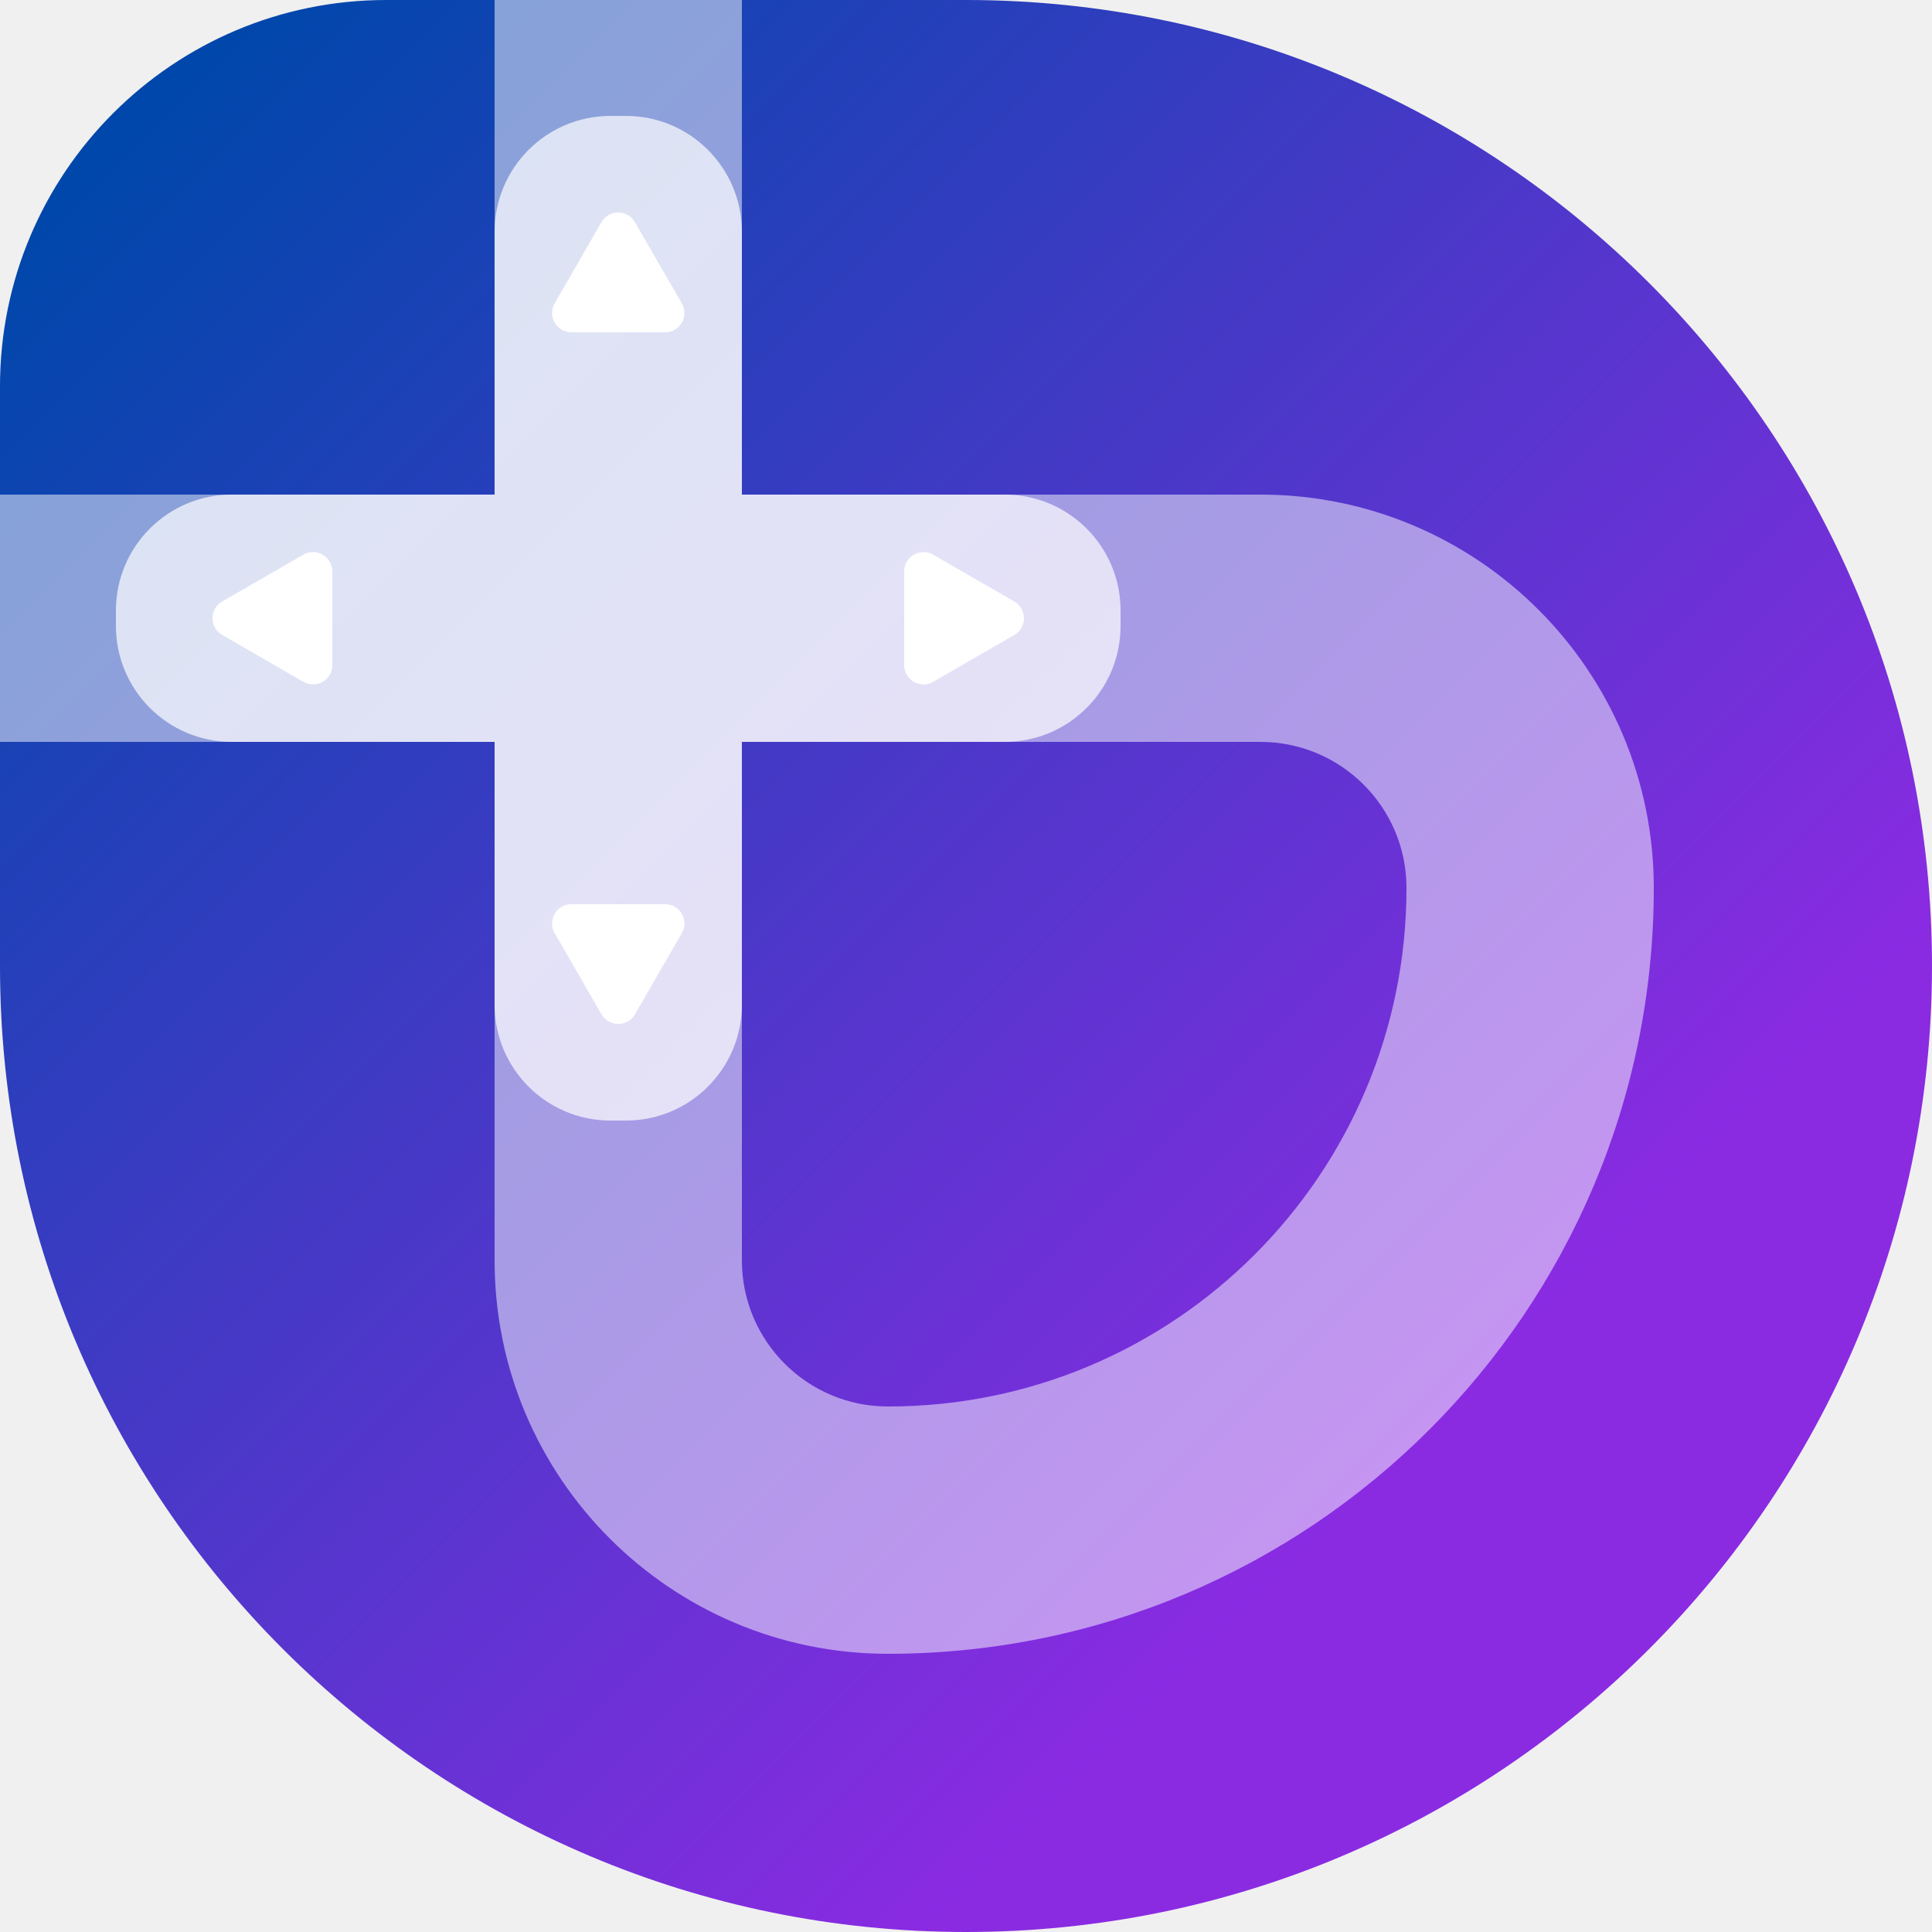
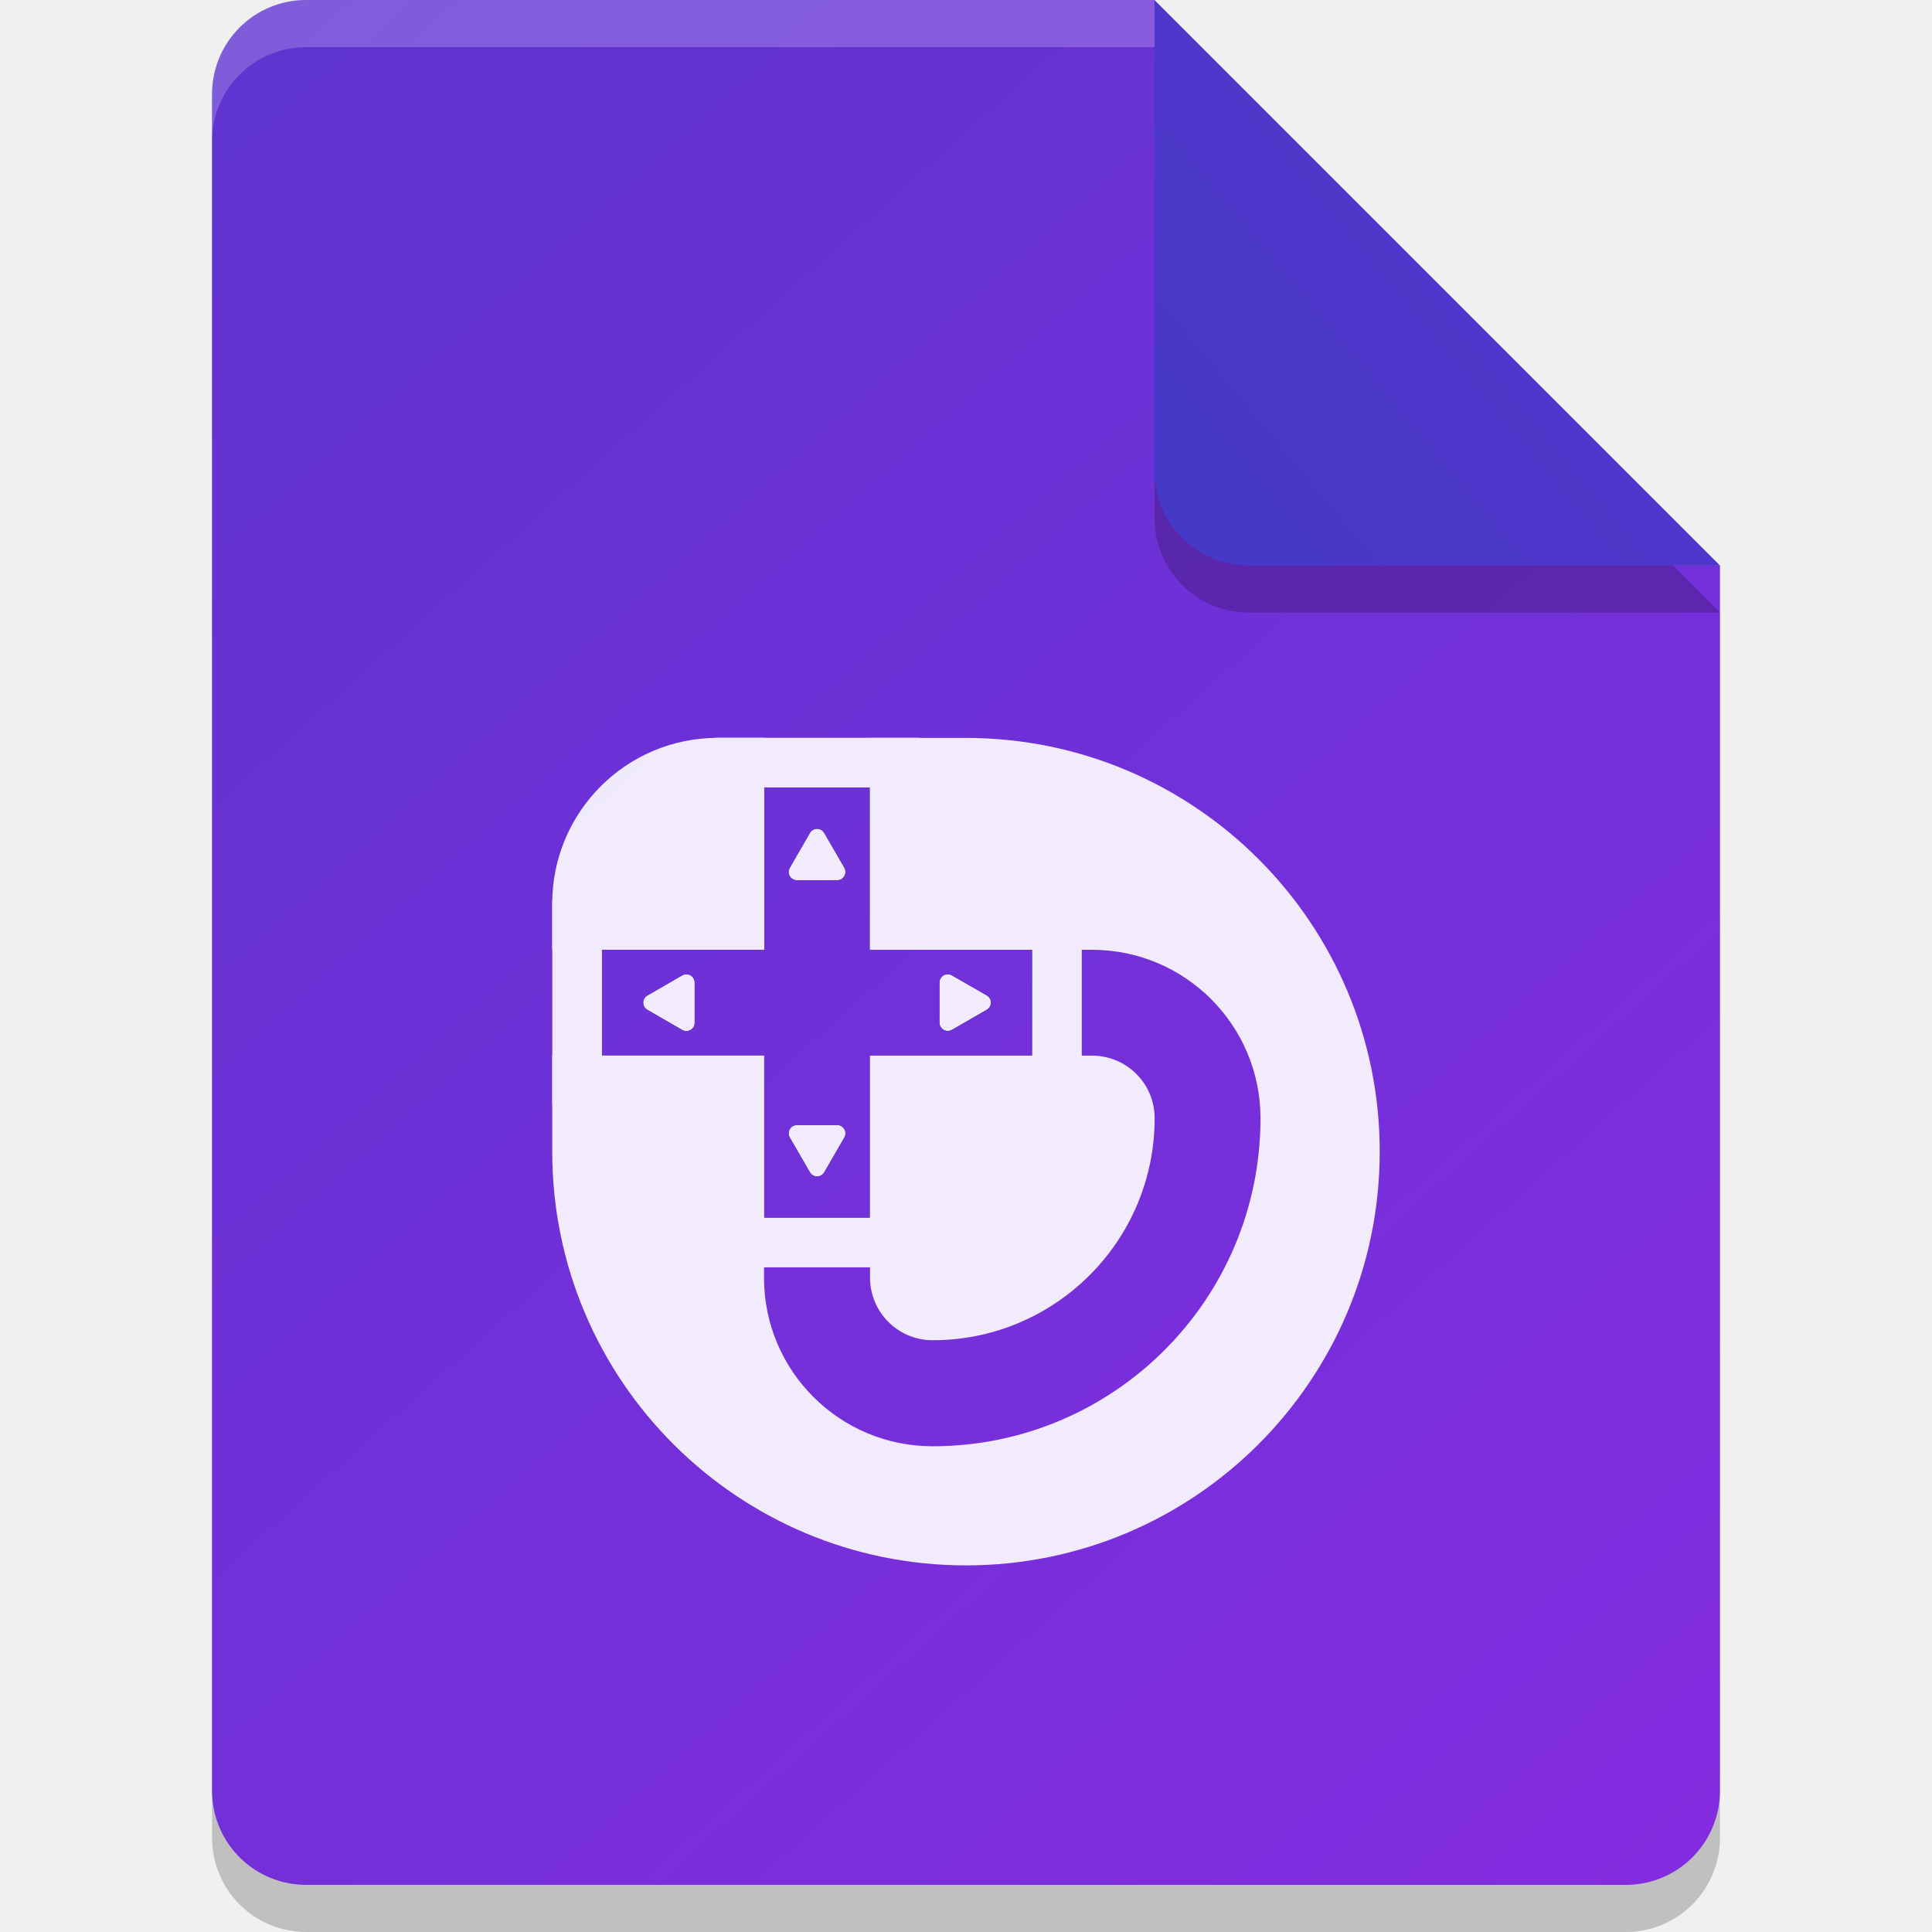
- <svg xmlns="http://www.w3.org/2000/svg" width="500" height="500" viewBox="0 0 500 500" fill="none" version="1.1" id="svg8">
-   <path d="M 0,100 C 0,44.772 44.772,0 100,0 h 150 c 138.071,0 250,111.929 250,250 v 0 c 0,138.071 -111.929,250 -250,250 v 0 C 111.929,500 0,388.071 0,250 Z" fill="url(#paint0_linear_1016_105)" id="path1" style="fill:url(#paint0_linear_1016_105)" />
-   <path fill-rule="evenodd" clip-rule="evenodd" d="m 128,0 h 64 V 128 H 326.185 C 382.416,128 428,173.584 428,229.815 428,339.269 339.27,428 229.815,428 173.584,428 128,382.416 128,326.185 V 192 H 0 v -64 h 128 z m 64,192 V 326.185 C 192,347.07 208.93,364 229.815,364 303.923,364 364,303.923 364,229.815 364,208.93 347.07,192 326.185,192 Z" fill="#ffffff" fill-opacity="0.5" id="path2" />
-   <path d="M 192,60 C 192,43.431 178.569,30 162,30 h -4 c -16.569,0 -30,13.431 -30,30 v 68 H 60 c -16.569,0 -30,13.431 -30,30 v 4 c 0,16.569 13.431,30 30,30 h 68 v 68 c 0,16.569 13.431,30 30,30 h 4 c 16.569,0 30,-13.431 30,-30 v -68 h 68 c 16.569,0 30,-13.431 30,-30 v -4 c 0,-16.569 -13.431,-30 -30,-30 h -68 z" fill="#ffffff" fill-opacity="0.7" id="path3" />
-   <path d="m 262.5,155.67 c 3.333,1.924 3.333,6.736 0,8.66 l -21,12.124 c -3.333,1.925 -7.5,-0.481 -7.5,-4.33 v -24.248 c 0,-3.849 4.167,-6.255 7.5,-4.33 z" fill="#ffffff" id="path4" />
-   <path d="m 164.33,262.5 c -1.924,3.333 -6.736,3.333 -8.66,0 l -12.124,-21 c -1.925,-3.333 0.481,-7.5 4.33,-7.5 h 24.248 c 3.849,0 6.255,4.167 4.33,7.5 z" fill="#ffffff" id="path5" />
-   <path d="m 155.67,57.5 c 1.924,-3.333 6.736,-3.333 8.66,0 l 12.124,21 c 1.925,3.333 -0.481,7.5 -4.33,7.5 h -24.248 c -3.849,0 -6.255,-4.167 -4.33,-7.5 z" fill="#ffffff" id="path6" />
-   <path d="m 57.5,164.33 c -3.333,-1.924 -3.333,-6.736 0,-8.66 l 21,-12.124 c 3.333,-1.925 7.5,0.481 7.5,4.33 v 24.248 c 0,3.849 -4.167,6.255 -7.5,4.33 z" fill="#ffffff" id="path7" />
-   <defs id="defs8">
-     <linearGradient id="paint0_linear_1016_105" x1="50" y1="50" x2="550" y2="550" gradientUnits="userSpaceOnUse" gradientTransform="translate(-50,-50)">
-       <stop offset="0.068" stop-color="#0047AB" id="stop7" />
-       <stop offset="0.741" stop-color="#8A2BE2" id="stop8" />
+ <svg xmlns="http://www.w3.org/2000/svg" xmlns:xlink="http://www.w3.org/1999/xlink" width="20.5" height="20.5" version="1" id="svg7">
+   <defs id="defs1">
+     <linearGradient id="linearGradient3">
+       <stop style="stop-color:#0047ab;stop-opacity:1;" offset="0" id="stop3" />
+       <stop style="stop-color:#8a2be2;stop-opacity:1;" offset="1" id="stop4" />
    </linearGradient>
+     <linearGradient id="linearGradient1">
+       <stop style="stop-color:#8a2be2;stop-opacity:1;" offset="0" id="stop1" />
+       <stop style="stop-color:#0047ab;stop-opacity:1;" offset="1" id="stop2" />
+     </linearGradient>
+     <linearGradient xlink:href="#linearGradient1" id="linearGradient2" x1="22.808" y1="25.008" x2="-39.348" y2="-44.294" gradientUnits="userSpaceOnUse" gradientTransform="translate(-1.75,-2)" />
+     <linearGradient xlink:href="#linearGradient3" id="linearGradient4" x1="-7.358" y1="24.617" x2="34.336" y2="-10.172" gradientUnits="userSpaceOnUse" gradientTransform="translate(-1.75,-2)" />
  </defs>
+   <path style="opacity:0.2" d="m 3.25,0.5 c -0.554,0 -1,0.446 -1,1 v 18 c 0,0.554 0.446,1 1,1 h 14 c 0.554,0 1,-0.446 1,-1 V 6.5 L 12.75,6 12.25,0.5 Z" id="path1" />
+   <path fill="#c03630" d="m 3.25,0 c -0.554,0 -1,0.446 -1,1 v 18 c 0,0.554 0.446,1 1,1 h 14 c 0.554,0 1,-0.446 1,-1 V 6 L 12.75,5.5 12.25,0 Z" id="path2" style="fill:url(#linearGradient2);fill-opacity:1" />
+   <path fill="#ffffff" style="opacity:0.2" d="m 3.25,0 c -0.554,0 -1,0.446 -1,1 v 0.5 c 0,-0.554 0.446,-1 1,-1 h 9 l 5.5,5.5 h 0.5 l -6,-6 z" id="path3" />
+   <path style="opacity:0.2" d="m 12.25,0.5 v 5 c 0,0.552 0.448,1 1,1 h 5 z" id="path4" />
+   <path fill="#f36961" d="m 12.25,0 v 5 c 0,0.552 0.448,1 1,1 h 5 z" id="path5" style="opacity:1;fill:url(#linearGradient4);fill-opacity:1" />
+   <g id="g1" transform="translate(-1.308194,-2)" style="opacity:0.9;mix-blend-mode:lighten;image-rendering:auto">
+     <path fill-rule="evenodd" clip-rule="evenodd" d="m 8.924,9.829 c -0.97,0 -1.756,0.786 -1.756,1.756 v 1.616 1.019 c 0,2.425 1.966,4.39 4.39,4.39 2.425,0 4.39,-1.966 4.39,-4.39 0,-2.425 -1.966,-4.39 -4.39,-4.39 h -1.019 v 2.248 h 2.356 c 0.987,0 1.788,0.8 1.788,1.788 0,1.922 -1.558,3.48 -3.48,3.48 -0.987,0 -1.788,-0.8 -1.788,-1.788 V 13.2 H 7.168 V 12.077 H 9.416 V 9.829 Z m 1.616,5.728 v -2.356 h 2.356 c 0.367,0 0.664,0.297 0.664,0.664 0,1.301 -1.055,2.356 -2.356,2.356 -0.367,0 -0.664,-0.297 -0.664,-0.664 z" fill="#ffffff" id="path1-2" style="stroke-width:0.018" />
+     <path d="m 9.416,10.092 h -0.263 v 0.263 1.458 H 7.695 7.432 v 0.263 1.124 0.263 H 7.695 9.152 v 1.458 0.263 h 0.263 1.124 0.263 v -0.263 -1.458 h 1.458 0.263 V 13.2 12.077 11.813 h -0.263 -1.458 v -1.458 -0.263 h -0.263 z" stroke="#ffffff" stroke-width="0.527" id="path2-9" style="mix-blend-mode:lighten;stroke-width:0.527;stroke-dasharray:none" />
+     <path d="m 11.778,12.562 c 0.059,0.034 0.059,0.118 0,0.152 l -0.369,0.213 c -0.059,0.034 -0.132,-0.009 -0.132,-0.076 V 12.426 c 0,-0.068 0.073,-0.11 0.132,-0.076 z" fill="#ffffff" id="path3-1" style="stroke-width:0.018" />
+     <path d="m 10.054,14.438 c -0.034,0.059 -0.118,0.059 -0.152,0 L 9.689,14.07 c -0.034,-0.059 0.008,-0.132 0.076,-0.132 h 0.426 c 0.068,0 0.11,0.073 0.076,0.132 z" fill="#ffffff" id="path4-2" style="stroke-width:0.018" />
+     <path d="m 9.902,10.839 c 0.034,-0.059 0.118,-0.059 0.152,0 l 0.213,0.369 c 0.034,0.059 -0.009,0.132 -0.076,0.132 H 9.765 c -0.068,0 -0.11,-0.073 -0.076,-0.132 z" fill="#ffffff" id="path5-7" style="stroke-width:0.018" />
+     <path d="m 8.178,12.715 c -0.059,-0.034 -0.059,-0.118 0,-0.152 l 0.369,-0.213 c 0.059,-0.034 0.132,0.009 0.132,0.076 v 0.426 c 0,0.068 -0.073,0.11 -0.132,0.076 z" fill="#ffffff" id="path6-0" style="stroke-width:0.018" />
+   </g>
</svg>
